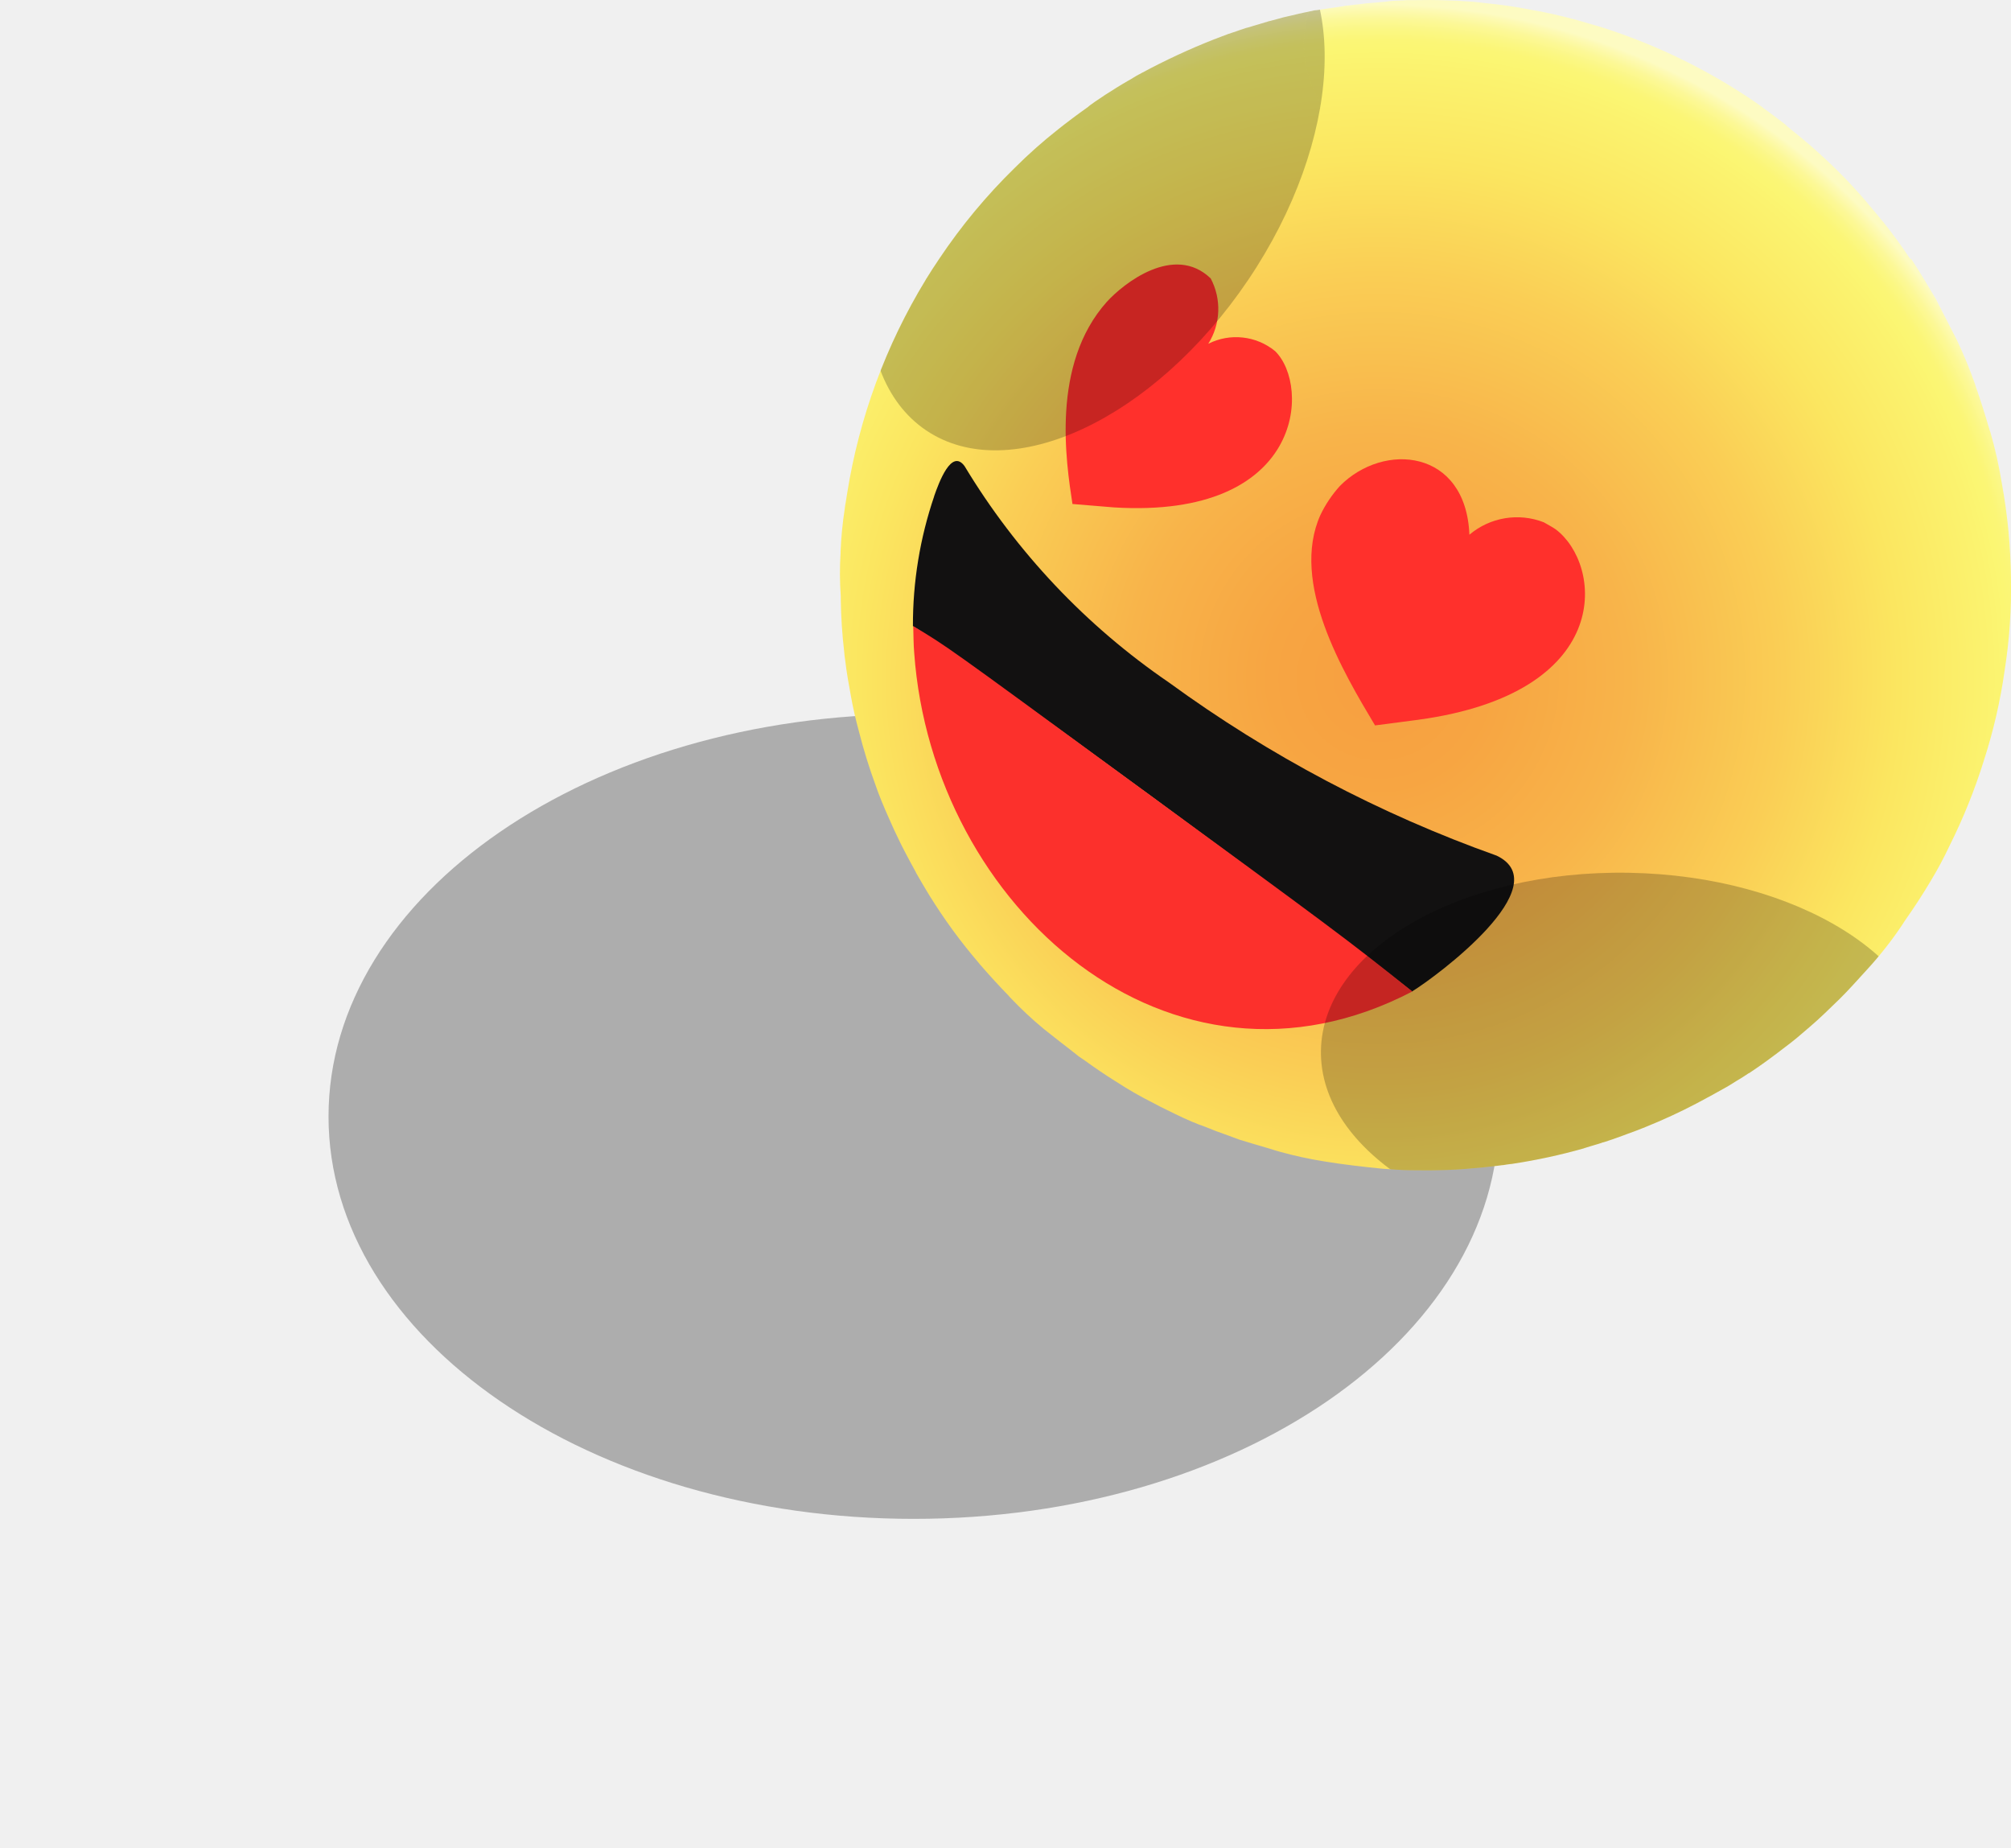
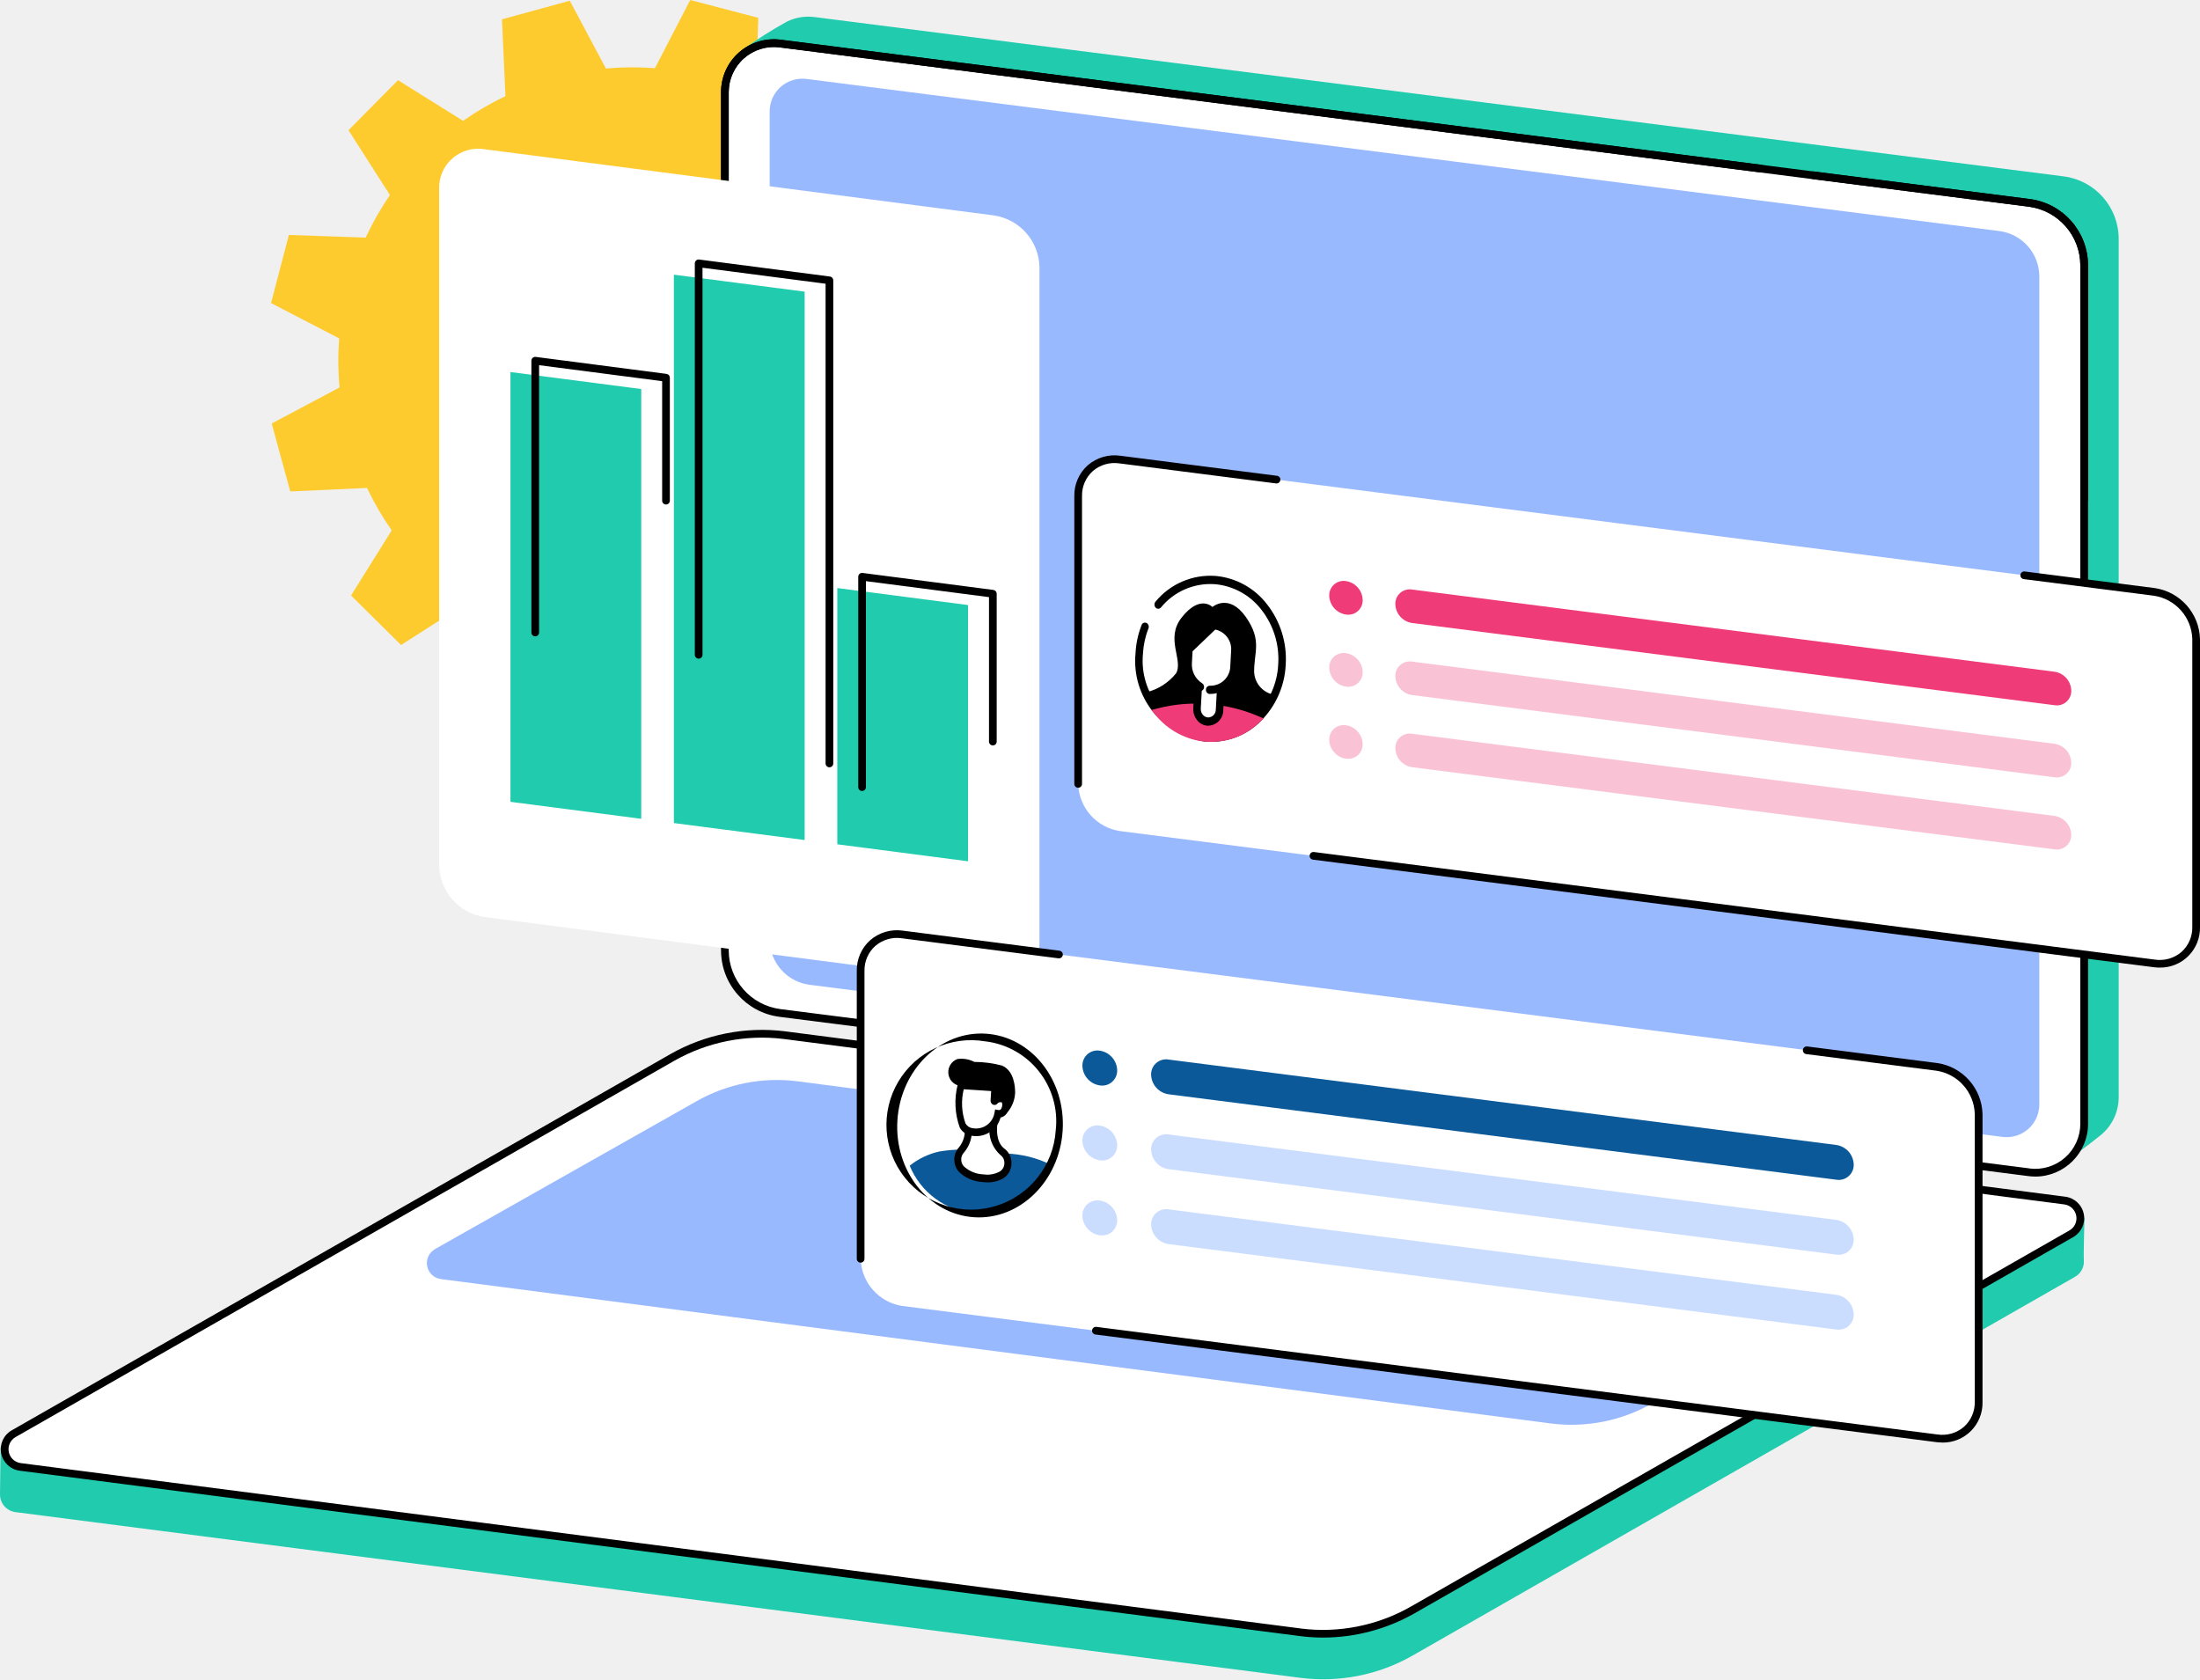
- <svg xmlns="http://www.w3.org/2000/svg" xmlns:xlink="http://www.w3.org/1999/xlink" width="82.478" height="75.758" viewBox="0 0 82.478 75.758">
-   <defs>
-     <radialGradient id="radial-gradient" cx="0.471" cy="0.58" r="0.575" gradientTransform="matrix(-0.999, -0.004, -0.004, 1, 0.933, 0.001)" gradientUnits="objectBoundingBox">
-       <stop offset="0" stop-color="#f79f40" />
-       <stop offset="0.163" stop-color="#f7a542" />
-       <stop offset="0.371" stop-color="#f8b44a" />
-       <stop offset="0.601" stop-color="#face55" />
-       <stop offset="0.771" stop-color="#fbe660" />
-       <stop offset="0.91" stop-color="#fbf36f" />
-       <stop offset="0.932" stop-color="#fbf672" />
-       <stop offset="0.947" stop-color="#fbf676" />
-       <stop offset="0.962" stop-color="#fbf783" />
-       <stop offset="0.978" stop-color="#fcf897" />
-       <stop offset="0.994" stop-color="#fdfab4" />
-       <stop offset="1" stop-color="#fdfbc2" />
-     </radialGradient>
-     <clipPath id="clip-path">
-       <path id="Trazado_116496" data-name="Trazado 116496" d="M52.65,29.84v-.06c0-.11-.03-.77-.15-1.75-.01-.09-.02-.17-.03-.26-.02-.12-.04-.25-.06-.38a23.894,23.894,0,0,0-3.15-8.77c0-.01-.01-.01-.01-.02-.17-.29-.35-.57-.54-.85h0a23.353,23.353,0,0,0-3.06-3.74,20.449,20.449,0,0,0-1.77-1.6c-.39-.32-.78-.62-1.19-.91a.265.265,0,0,1-.06-.05l-.05-.04-.21-.15c-.26-.18-.55-.37-.86-.57h0c-.01-.01-.02-.01-.03-.02-.15-.09-.3-.19-.47-.28-.07-.04-.15-.09-.22-.13s-.12-.07-.19-.11a1.092,1.092,0,0,0-.15-.08,25.413,25.413,0,0,0-2.93-1.4c-.26-.11-.47-.18-.58-.23l-.18-.07-.18-.07c-.01,0-.02-.01-.03-.01l-.04-.01-.3-.1-.04-.01c-.01,0-.03-.01-.04-.01l-.2-.07a2.759,2.759,0,0,0-.27-.08l-.23-.07c-.04-.01-.09-.03-.13-.04-.01,0-.03-.01-.04-.01s-.03-.01-.05-.01a.636.636,0,0,1-.07-.02l-.26-.07-.22-.06c-.07-.02-.14-.03-.21-.05h-.01l-.13-.03-.25-.06-.18-.04a2.049,2.049,0,0,0-.24-.05c-.01,0-.03-.01-.04-.01-.06-.01-.12-.03-.18-.04l-.11-.02-.13-.03h-.02l-.04-.01c-.02,0-.05-.01-.07-.01a1.766,1.766,0,0,1-.2-.04.6.6,0,0,0-.12-.02h0a2.068,2.068,0,0,1-.22-.04l-.19-.03c-.03-.01-.07-.01-.11-.02a.985.985,0,0,0-.17-.02,1,1,0,0,0-.16-.02l-.27-.03-.25-.03c-.03,0-.05-.01-.08-.01h-.02a1.641,1.641,0,0,0-.23-.02l-.34-.03c-.08-.01-.16-.01-.23-.02-.09-.01-.17-.01-.26-.02s-.18-.01-.27-.02A.97.97,0,0,1,29.76,7h-.37c-.48-.01-.96-.01-1.45,0-.11,0-.21,0-.31.01s-.22.01-.32.02c-.07,0-.13.01-.19.01-.16.01-.31.02-.46.04-.05,0-.11.01-.16.01-.22.02-.43.04-.64.07-.1.01-.2.02-.3.04h-.01c-.02,0-.04.01-.06.01q-.24.03-.45.06c-.11.02-.23.04-.34.05-.26.04-.47.08-.61.11-.7.14-1.38.3-2.06.5-.41.11-.77.22-1.21.38a24.021,24.021,0,0,0-5.31,2.61h0c-.17.11-.33.22-.49.33a.265.265,0,0,0-.06.05c-.28.2-.56.4-.84.61a.423.423,0,0,1-.07.05l-.02.02-.02.02c-.01.01-.02.02-.03.02s-.02.01-.03.02c-.08.06-.15.12-.23.18-.15.12-.3.24-.44.36-.08.07-.16.13-.24.2-.16.14-.32.27-.46.4l-.02.02-.02.02c-.03.03-.07.06-.1.09-.75.69-1.21,1.19-1.24,1.22-.23.25-.46.51-.69.77-.16.19-.33.38-.5.59-.01.01-.02.03-.04.04l-.03.03c-.34.42-.69.89-1.08,1.46l-.01.01-.01.01c-.01.01-.01.02-.02.02-.18.26-.36.55-.54.86-.16.26-.32.52-.46.75l-.46.88c-.15.29-.29.56-.42.82a16.758,16.758,0,0,0-.76,1.82h0v.01c-.22.6-.42,1.23-.6,1.84l-.01.02a.037.037,0,0,1-.01.03,17.968,17.968,0,0,0-.5,2.13,23.506,23.506,0,0,0-.17,7.66,22.794,22.794,0,0,0,.82,3.68,23.944,23.944,0,0,0,1.38,3.51,15.311,15.311,0,0,0,.75,1.42c.32.56.68,1.11,1.06,1.66.04.07.09.13.13.2a16,16,0,0,0,1.39,1.8c.34.37.78.88,1.14,1.24s.83.82,1.22,1.15h0c.42.37.6.53.99.83q.72.585,1.47,1.08h.01c.16.11.32.22.49.32.19.12.38.24.55.34.09.05.22.13.36.21a.573.573,0,0,1,.07.04c.15.09.33.18.52.29.04.02.09.05.13.07a22.789,22.789,0,0,0,2.12,1c.18.07.42.17.7.28l.24.09.42.15.3.1.11.03c.01,0,.01,0,.02.01l.16.05a2.759,2.759,0,0,0,.27.08l.26.08c.01,0,.02,0,.02.01a22.1,22.1,0,0,0,2.96.66l.09.01c.08.01.17.03.27.04h.03l.23.03.53.06c.24.03.56.05.79.07s.49.03.74.04h.02c.13.01.25.01.37.01.33.01.77,0,1.1.01s.79-.03,1.13-.05c.72-.06,1.68-.17,2.39-.28a18.747,18.747,0,0,0,1.84-.38c.14-.04.28-.08.43-.12.43-.12.87-.25,1.24-.36l.43-.16c.35-.12.69-.25,1.03-.38l.17-.06c.4-.15.89-.38,1.32-.59.19-.09.37-.18.55-.28a15.71,15.71,0,0,0,1.56-.88c.02-.01.03-.02.05-.03.41-.26.82-.52,1.22-.81.09-.06.18-.12.26-.17l.44-.34c.12-.09.23-.18.35-.27l.66-.52a14.289,14.289,0,0,0,1.37-1.26l.03-.03.07-.07c.35-.35.74-.77,1.2-1.29a.138.138,0,0,0,.03-.04h0a20.958,20.958,0,0,0,2.02-2.71c.01-.01.01-.02.02-.03.19-.3.38-.61.57-.95v-.01h0c.08-.14.16-.29.24-.44.11-.2.22-.41.31-.59l.09-.18c.16-.32.31-.65.47-.99.21-.47.41-.94.56-1.36h0c.26-.7.5-1.44.71-2.23.13-.48.25-.96.33-1.41.1-.48.18-.98.25-1.5.02-.12.03-.23.05-.34.08-.69.14-1.41.16-2.14v-.13C52.68,31.04,52.68,30.45,52.65,29.84Z" transform="translate(-4.654 -6.992)" />
-     </clipPath>
-     <linearGradient id="linear-gradient" x1="-0.166" y1="-323.933" x2="-1.166" y2="-323.933" gradientUnits="objectBoundingBox">
-       <stop offset="0" stop-color="#19b79c" />
-       <stop offset="0.405" stop-color="#1dbb9e" />
-       <stop offset="0.825" stop-color="#2ac8a3" />
-       <stop offset="0.997" stop-color="#31cfa6" />
-     </linearGradient>
-     <linearGradient id="linear-gradient-2" x1="-2.106" y1="-363.238" x2="-3.08" y2="-363.238" xlink:href="#linear-gradient" />
-     <clipPath id="clip-path-2">
-       <path id="Trazado_116504" data-name="Trazado 116504" d="M4.652,29.65v-.06a15.757,15.757,0,0,1,.17-1.74,2.335,2.335,0,0,1,.04-.26c.02-.12.04-.25.06-.38a24.088,24.088,0,0,1,3.22-8.75c0-.01.01-.01.01-.02.18-.29.36-.57.55-.85h0a23.39,23.39,0,0,1,3.09-3.72,20.134,20.134,0,0,1,1.78-1.58q.585-.465,1.2-.9a.265.265,0,0,0,.06-.05l.05-.04.21-.15c.26-.18.55-.37.86-.56h0c.01-.01.02-.01.03-.02.15-.09.31-.19.47-.28a2.53,2.53,0,0,0,.22-.13c.06-.04.12-.07.19-.11.05-.03.1-.05.15-.08a27.308,27.308,0,0,1,2.95-1.37c.26-.1.47-.18.58-.22l.18-.06.18-.06c.01,0,.02-.01.03-.01l.05-.02.3-.1.04-.01c.01,0,.03-.01.04-.01l.2-.06c.08-.02.19-.06.27-.08l.23-.07a.647.647,0,0,0,.13-.04c.01,0,.03-.01.04-.01s.03-.01.05-.01a.637.637,0,0,0,.07-.02l.26-.07.22-.06c.07-.02.14-.03.21-.05h.01l.13-.03c.08-.02.18-.04.25-.06l.18-.04c.08-.02.16-.03.24-.05.01,0,.03-.01.04-.01a1.163,1.163,0,0,0,.18-.04l.11-.01.13-.02h.02l.04-.01c.02,0,.05-.01.07-.01l.2-.03c.04-.01.09-.01.13-.02h0l.22-.03.19-.03a.516.516,0,0,0,.11-.02.985.985,0,0,1,.17-.02c.06-.01.11-.01.16-.02l.27-.03.25-.03c.03,0,.05-.01.08-.01h.02c.07-.01.15-.01.23-.02l.34-.03c.08-.01.16-.01.23-.02a1.569,1.569,0,0,1,.24-.03,2.437,2.437,0,0,1,.27-.01.86.86,0,0,1,.16-.01l.15-.01h.24c.49-.01.97-.01,1.45.01.11,0,.21.01.31.01s.22.01.32.02c.07,0,.13.01.19.01.16.01.31.02.46.04.05.01.11.01.16.02.22.02.43.05.64.07.1.01.2.03.3.04h.01c.02,0,.04.01.06.01.16.02.31.05.45.07l.34.06c.26.05.47.09.6.11.69.14,1.38.31,2.06.52.41.11.76.23,1.21.39a24.178,24.178,0,0,1,5.28,2.65h0c.16.11.33.22.49.34a.265.265,0,0,1,.06.05c.28.2.56.41.83.62a.424.424,0,0,0,.07.05l.02.02.02.02.03.03c.01.01.02.01.02.02.08.06.15.12.22.18.15.12.3.24.44.36.08.07.16.14.24.2.16.14.31.28.46.41l.02.02.02.02c.03.03.07.06.1.09.75.69,1.2,1.2,1.23,1.23.23.25.46.51.68.78.16.19.32.38.49.59.01.01.02.03.04.04l.02.03c.33.42.69.89,1.07,1.47l.04.01.01.01c.01.01.01.02.02.02.17.26.36.56.54.86.16.26.31.53.45.75l.45.88c.15.29.29.56.42.82a18.431,18.431,0,0,1,.75,1.83h0v.01c.21.6.41,1.23.59,1.85l.01.02a.037.037,0,0,0,.01.03,17.59,17.59,0,0,1,.48,2.14,22.71,22.71,0,0,1,.37,3.87,21.465,21.465,0,0,1-.26,3.8,21.96,21.96,0,0,1-.85,3.68,23.286,23.286,0,0,1-1.41,3.5,15.244,15.244,0,0,1-.76,1.42c-.33.56-.69,1.11-1.07,1.65-.04.07-.09.13-.13.2a15.2,15.2,0,0,1-1.41,1.79c-.34.37-.79.88-1.15,1.23s-.84.82-1.22,1.14h0c-.43.37-.6.52-1,.82-.49.38-.98.74-1.48,1.07H41.9c-.16.11-.32.21-.49.31-.19.12-.38.24-.55.33-.09.05-.22.12-.36.2a.574.574,0,0,0-.07.04c-.15.08-.33.18-.52.28-.04.02-.09.05-.13.07a23.108,23.108,0,0,1-2.12.98c-.18.07-.42.17-.71.27l-.24.09-.42.15-.3.1-.11.03c-.01,0-.01,0-.02.01l-.16.05c-.08.02-.19.06-.27.08l-.26.08c-.01,0-.02,0-.02.01a23.962,23.962,0,0,1-2.96.64l-.09.01c-.08.01-.17.02-.27.04H31.8l-.23.03-.53.06c-.24.02-.56.05-.79.07s-.49.03-.74.04h-.02c-.13,0-.25.01-.37.01-.33.01-.77,0-1.1,0s-.79-.04-1.13-.06c-.72-.07-1.68-.18-2.39-.3a16.281,16.281,0,0,1-1.84-.4c-.14-.04-.28-.08-.43-.13-.43-.12-.87-.26-1.24-.37l-.43-.16c-.35-.12-.69-.25-1.03-.39l-.17-.06c-.4-.15-.88-.38-1.32-.6-.19-.09-.37-.18-.55-.28a15.612,15.612,0,0,1-1.55-.89.219.219,0,0,0-.05-.03c-.41-.26-.81-.53-1.21-.82-.09-.06-.17-.12-.25-.17L14,49.97c-.12-.09-.23-.18-.35-.27l-.66-.52a15.233,15.233,0,0,1-1.36-1.27l-.03-.03-.06-.07c-.34-.35-.74-.78-1.19-1.3a.138.138,0,0,1-.03-.04h0a21.889,21.889,0,0,1-2-2.73c-.01-.01-.01-.02-.02-.03-.18-.3-.37-.61-.56-.95v-.01h0c-.08-.14-.16-.29-.24-.44-.11-.21-.22-.41-.31-.59l-.09-.18c-.16-.32-.31-.65-.46-.99-.21-.47-.41-.95-.55-1.36h0a22.441,22.441,0,0,1-.69-2.23c-.13-.48-.24-.96-.32-1.41-.09-.49-.18-.98-.24-1.5-.02-.12-.03-.23-.04-.34a21.166,21.166,0,0,1-.14-2.14v-.13A13.347,13.347,0,0,1,4.652,29.65Z" transform="translate(-4.627 -6.983)" fill="url(#radial-gradient)" />
-     </clipPath>
-   </defs>
-   <g id="Grupo_157926" data-name="Grupo 157926" transform="translate(13.474)">
-     <ellipse id="Elipse_4737" data-name="Elipse 4737" cx="24" cy="16.5" rx="24" ry="16.5" transform="translate(0 29.284)" fill="#0b0b0b" opacity="0.292" style="mix-blend-mode: multiply;isolation: isolate" />
-     <path id="Trazado_116493" data-name="Trazado 116493" d="M4.652,29.65v-.06a15.757,15.757,0,0,1,.17-1.74,2.335,2.335,0,0,1,.04-.26c.02-.12.04-.25.06-.38a24.088,24.088,0,0,1,3.22-8.75c0-.01.01-.01.01-.02.18-.29.36-.57.55-.85h0a23.39,23.39,0,0,1,3.09-3.72,20.134,20.134,0,0,1,1.78-1.58q.585-.465,1.2-.9a.265.265,0,0,0,.06-.05l.05-.04.21-.15c.26-.18.55-.37.86-.56h0c.01-.01.02-.01.03-.02.15-.09.31-.19.47-.28a2.53,2.53,0,0,0,.22-.13c.06-.04.12-.07.19-.11.05-.03.1-.05.15-.08a27.308,27.308,0,0,1,2.95-1.37c.26-.1.47-.18.58-.22l.18-.06.18-.06c.01,0,.02-.01.03-.01l.05-.02.3-.1.04-.01c.01,0,.03-.01.04-.01l.2-.06c.08-.02.19-.06.27-.08l.23-.07a.647.647,0,0,0,.13-.04c.01,0,.03-.01.04-.01s.03-.01.05-.01a.637.637,0,0,0,.07-.02l.26-.07.22-.06c.07-.02.14-.03.21-.05h.01l.13-.03c.08-.02.18-.04.25-.06l.18-.04c.08-.02.16-.03.24-.05.01,0,.03-.01.04-.01a1.163,1.163,0,0,0,.18-.04l.11-.01.13-.02h.02l.04-.01c.02,0,.05-.01.07-.01l.2-.03c.04-.01.09-.01.13-.02h0l.22-.03.19-.03a.516.516,0,0,0,.11-.02.985.985,0,0,1,.17-.02c.06-.01.11-.01.16-.02l.27-.03.25-.03c.03,0,.05-.01.08-.01h.02c.07-.01.15-.01.23-.02l.34-.03c.08-.01.16-.01.23-.02a1.569,1.569,0,0,1,.24-.03,2.437,2.437,0,0,1,.27-.01.86.86,0,0,1,.16-.01l.15-.01h.24c.49-.01.97-.01,1.45.01.11,0,.21.01.31.01s.22.01.32.02c.07,0,.13.01.19.01.16.01.31.02.46.04.05.01.11.01.16.02.22.02.43.05.64.07.1.01.2.03.3.04h.01c.02,0,.04.01.06.01.16.02.31.05.45.07l.34.06c.26.05.47.09.6.11.69.14,1.38.31,2.06.52.41.11.76.23,1.21.39a24.178,24.178,0,0,1,5.28,2.65h0c.16.11.33.22.49.34a.265.265,0,0,1,.06.05c.28.2.56.41.83.62a.424.424,0,0,0,.07.05l.02.02.02.02.03.03c.01.01.02.01.02.02.08.06.15.12.22.18.15.12.3.24.44.36.08.07.16.14.24.2.16.14.31.28.46.41l.02.02.02.02c.03.03.07.06.1.09.75.69,1.2,1.2,1.23,1.23.23.25.46.51.68.78.16.19.32.38.49.59.01.01.02.03.04.04l.02.03c.33.42.69.89,1.07,1.47l.04.01.01.01c.01.01.01.02.02.02.17.26.36.56.54.86.16.26.31.53.45.75l.45.88c.15.29.29.56.42.82a18.431,18.431,0,0,1,.75,1.83h0v.01c.21.6.41,1.23.59,1.85l.01.02a.037.037,0,0,0,.01.03,17.59,17.59,0,0,1,.48,2.14,22.71,22.71,0,0,1,.37,3.87,21.465,21.465,0,0,1-.26,3.8,21.96,21.96,0,0,1-.85,3.68,23.286,23.286,0,0,1-1.41,3.5,15.244,15.244,0,0,1-.76,1.42c-.33.56-.69,1.11-1.07,1.65-.04.07-.09.13-.13.2a15.2,15.2,0,0,1-1.41,1.79c-.34.37-.79.88-1.15,1.23s-.84.82-1.22,1.14h0c-.43.37-.6.52-1,.82-.49.38-.98.74-1.48,1.07H41.9c-.16.11-.32.21-.49.31-.19.12-.38.24-.55.33-.09.05-.22.12-.36.2a.574.574,0,0,0-.07.04c-.15.08-.33.18-.52.28-.04.02-.09.05-.13.07a23.108,23.108,0,0,1-2.12.98c-.18.07-.42.17-.71.27l-.24.09-.42.15-.3.1-.11.03c-.01,0-.01,0-.02.01l-.16.05c-.08.02-.19.06-.27.08l-.26.08c-.01,0-.02,0-.02.01a23.962,23.962,0,0,1-2.96.64l-.09.01c-.08.01-.17.02-.27.04H31.8l-.23.03-.53.06c-.24.02-.56.05-.79.07s-.49.03-.74.04h-.02c-.13,0-.25.01-.37.01-.33.01-.77,0-1.1,0s-.79-.04-1.13-.06c-.72-.07-1.68-.18-2.39-.3a16.281,16.281,0,0,1-1.84-.4c-.14-.04-.28-.08-.43-.13-.43-.12-.87-.26-1.24-.37l-.43-.16c-.35-.12-.69-.25-1.03-.39l-.17-.06c-.4-.15-.88-.38-1.32-.6-.19-.09-.37-.18-.55-.28a15.612,15.612,0,0,1-1.55-.89.219.219,0,0,0-.05-.03c-.41-.26-.81-.53-1.21-.82-.09-.06-.17-.12-.25-.17L14,49.97c-.12-.09-.23-.18-.35-.27l-.66-.52a15.233,15.233,0,0,1-1.36-1.27l-.03-.03-.06-.07c-.34-.35-.74-.78-1.19-1.3a.138.138,0,0,1-.03-.04h0a21.889,21.889,0,0,1-2-2.73c-.01-.01-.01-.02-.02-.03-.18-.3-.37-.61-.56-.95v-.01h0c-.08-.14-.16-.29-.24-.44-.11-.21-.22-.41-.31-.59l-.09-.18c-.16-.32-.31-.65-.46-.99-.21-.47-.41-.95-.55-1.36h0a22.441,22.441,0,0,1-.69-2.23c-.13-.48-.24-.96-.32-1.41-.09-.49-.18-.98-.24-1.5-.02-.12-.03-.23-.04-.34a21.166,21.166,0,0,1-.14-2.14v-.13A13.347,13.347,0,0,1,4.652,29.65Z" transform="translate(16.349 -6.983)" fill="url(#radial-gradient)" />
-     <g id="Grupo_86225" data-name="Grupo 86225" transform="translate(20.955 0.009)" clip-path="url(#clip-path)">
-       <path id="Trazado_116494" data-name="Trazado 116494" d="M50.67,21.64a4.37,4.37,0,0,1,.18-.46C50.8,21.33,50.74,21.48,50.67,21.64Z" transform="translate(-48.844 -6.992)" fill="url(#linear-gradient)" />
-       <path id="Trazado_116495" data-name="Trazado 116495" d="M4.7,34.92c.03-.14.05-.28.08-.41C4.75,34.65,4.73,34.79,4.7,34.92Z" transform="translate(43.196 -6.992)" fill="url(#linear-gradient-2)" />
+ <svg xmlns="http://www.w3.org/2000/svg" width="145.708" height="111.214" viewBox="0 0 145.708 111.214">
+   <g id="Grupo_897738" data-name="Grupo 897738" transform="translate(-834.478 -170.535)">
+     <g id="Grupo_897737" data-name="Grupo 897737">
+       <g id="Grupo_897576" data-name="Grupo 897576" transform="translate(554.021 -114.417)">
+         <g id="Grupo_897549" data-name="Grupo 897549" transform="translate(298.407 284.952)">
+           <path id="Trazado_624599" data-name="Trazado 624599" d="M387.193,304.756l-1.23-4.5-5.084.231a19.317,19.317,0,0,0-1.634-2.807l2.692-4.315-3.313-3.279-4.289,2.745a19.572,19.572,0,0,0-2.817-1.607l.175-5.091-4.507-1.182-2.339,4.516a19.317,19.317,0,0,0-3.246.023L359.21,285l-4.494,1.231.231,5.088a19.311,19.311,0,0,0-2.805,1.635l-4.312-2.693-3.277,3.315,2.743,4.292a19.585,19.585,0,0,0-1.606,2.819l-5.087-.175-1.181,4.511,4.513,2.341a19.342,19.342,0,0,0,.023,3.249L339.465,313l1.23,4.5,5.084-.231a19.3,19.3,0,0,0,1.634,2.807l-2.692,4.315,3.313,3.279,4.289-2.744a19.581,19.581,0,0,0,2.817,1.607l-.176,5.091,4.508,1.182,2.339-4.516a19.25,19.25,0,0,0,3.246-.023l2.391,4.5,4.494-1.232-.231-5.087a19.288,19.288,0,0,0,2.806-1.635l4.312,2.693,3.277-3.315-2.743-4.291a19.541,19.541,0,0,0,1.606-2.819l5.087.176,1.181-4.511-4.513-2.341a19.346,19.346,0,0,0-.023-3.249Zm-20.7,15.7a12,12,0,1,1,8.4-14.748A11.994,11.994,0,0,1,366.5,320.455Z" transform="translate(-339.421 -284.952)" fill="#fecb2f" />
+         </g>
+         <g id="Grupo_897554" data-name="Grupo 897554" transform="translate(280.458 286.053)">
+           <g id="Grupo_897551" data-name="Grupo 897551" transform="translate(47.753)">
+             <path id="Trazado_624600" data-name="Trazado 624600" d="M529.693,364.337,446.715,352.8a4.172,4.172,0,0,1-3.645-4.139l-1.138-57.878a28.607,28.607,0,0,1,2.963-1.886,3.224,3.224,0,0,1,1.827-.3l82.732,10.551a4.172,4.172,0,0,1,3.644,4.139v56.847a3.229,3.229,0,0,1-1.184,2.505C531.253,363.181,529.693,364.337,529.693,364.337Z" transform="translate(-440.53 -288.568)" fill="#21cbae" />
+             <g id="Grupo_897550" data-name="Grupo 897550" transform="translate(0 1.504)">
+               <path id="Trazado_624601" data-name="Trazado 624601" d="M524.54,369.123l-82.731-10.551a4.172,4.172,0,0,1-3.644-4.139V297.586a3.242,3.242,0,0,1,3.652-3.216l82.731,10.551a4.173,4.173,0,0,1,3.645,4.139v56.847A3.242,3.242,0,0,1,524.54,369.123Z" transform="translate(-437.909 -294.089)" fill="#fff" />
+               <path id="Trazado_624602" data-name="Trazado 624602" d="M524.367,368.823a3.483,3.483,0,0,1-.442-.028h0l-82.731-10.551a4.436,4.436,0,0,1-3.867-4.392V297a3.5,3.5,0,0,1,3.94-3.469L524,304.086a4.436,4.436,0,0,1,3.867,4.392v56.847a3.5,3.5,0,0,1-3.5,3.5Zm-.378-.534a2.987,2.987,0,0,0,3.365-2.963V308.478a3.925,3.925,0,0,0-3.422-3.886L441.2,294.041A2.988,2.988,0,0,0,437.836,297v56.847a3.926,3.926,0,0,0,3.422,3.886l82.731,10.551Z" transform="translate(-437.326 -293.508)" />
+             </g>
+             <path id="Trazado_624603" data-name="Trazado 624603" d="M692.279,344.224a.255.255,0,0,1-.255-.255v-15.5a3.925,3.925,0,0,0-3.422-3.886l-14.317-1.826a.255.255,0,1,1,.065-.506l14.317,1.826a4.436,4.436,0,0,1,3.867,4.392v15.5A.255.255,0,0,1,692.279,344.224Z" transform="translate(-601.996 -311.999)" />
+             <path id="Trazado_624604" data-name="Trazado 624604" d="M437.581,309.833a.255.255,0,0,1-.255-.255V297a3.5,3.5,0,0,1,3.94-3.469l64.952,8.283a.255.255,0,0,1-.065.506L441.2,294.041A2.988,2.988,0,0,0,437.836,297v12.574A.255.255,0,0,1,437.581,309.833Z" transform="translate(-437.326 -292.004)" />
+             <path id="Trazado_624605" data-name="Trazado 624605" d="M529.571,372.154l-79-10.074a3.034,3.034,0,0,1-2.651-3.01V304.235a2.165,2.165,0,0,1,2.44-2.148l79,10.074a3.034,3.034,0,0,1,2.65,3.01v54.834A2.166,2.166,0,0,1,529.571,372.154Z" transform="translate(-444.698 -297.96)" fill="#99b9ff" />
+           </g>
+           <g id="Grupo_897553" data-name="Grupo 897553" transform="translate(0 67.109)">
+             <path id="Trazado_624606" data-name="Trazado 624606" d="M366.577,552.768l-85.086-10.973a1.173,1.173,0,0,1-1.033-1.2c.006-.385.037-3.093.037-3.093l44.989-25.719a12.865,12.865,0,0,1,7.745-1.455l84.012,10.837a1.44,1.44,0,0,1,1.14.862l.135.316s-.072,2.259-.043,2.786a1.155,1.155,0,0,1-.595,1.086l-43.86,25.077A11.945,11.945,0,0,1,366.577,552.768Z" transform="translate(-280.458 -509.86)" fill="#21cbae" />
+             <g id="Grupo_897552" data-name="Grupo 897552" transform="translate(0.049)">
+               <path id="Trazado_624607" data-name="Trazado 624607" d="M367.271,549.492,282.489,538.54a1.182,1.182,0,0,1-.436-2.2l43.625-24.916a11.946,11.946,0,0,1,7.441-1.476L417.9,520.9a1.182,1.182,0,0,1,.436,2.2l-43.625,24.916A11.946,11.946,0,0,1,367.271,549.492Z" transform="translate(-281.201 -509.599)" fill="#fff" />
+               <path id="Trazado_624608" data-name="Trazado 624608" d="M368.186,549.263a12.039,12.039,0,0,1-1.53-.1h0l-84.782-10.952a1.437,1.437,0,0,1-.53-2.674l43.625-24.916a12.272,12.272,0,0,1,7.6-1.508l84.782,10.952a1.437,1.437,0,0,1,.53,2.674l-43.625,24.916A12.284,12.284,0,0,1,368.186,549.263Zm-1.466-.6A11.76,11.76,0,0,0,374,547.216L417.627,522.3a.927.927,0,0,0-.342-1.725L332.5,509.623a11.761,11.761,0,0,0-7.282,1.444L281.6,535.983a.927.927,0,0,0,.342,1.725l84.782,10.953Z" transform="translate(-280.618 -509.02)" />
+             </g>
+             <path id="Trazado_624609" data-name="Trazado 624609" d="M447.768,542.662,374.252,533.1a1.068,1.068,0,0,1-.394-1.986l17.286-9.773A10.788,10.788,0,0,1,397.864,520l73.517,9.566a1.068,1.068,0,0,1,.394,1.987l-17.286,9.773A10.787,10.787,0,0,1,447.768,542.662Z" transform="translate(-345.05 -516.599)" fill="#99b9ff" />
+           </g>
+         </g>
+         <g id="Grupo_897557" data-name="Grupo 897557" transform="translate(309.538 294.81)">
+           <path id="Trazado_624610" data-name="Trazado 624610" d="M412.738,321.746,379,317.361a2.586,2.586,0,0,0-3.01,2.619v44.831a3.535,3.535,0,0,0,3.01,3.4l33.741,4.384a2.586,2.586,0,0,0,3.01-2.619V325.147A3.534,3.534,0,0,0,412.738,321.746Z" transform="translate(-375.987 -317.336)" fill="#fff" />
+           <g id="Grupo_897555" data-name="Grupo 897555" transform="translate(4.727 8.333)">
+             <path id="Trazado_624611" data-name="Trazado 624611" d="M400.176,395.48l-8.661-1.125V365.892l8.661,1.125Z" transform="translate(-391.514 -359.443)" fill="#21cbae" />
+             <path id="Trazado_624612" data-name="Trazado 624612" d="M435.73,382.152l-8.661-1.125V344.709l8.661,1.125Z" transform="translate(-416.245 -344.709)" fill="#21cbae" />
+             <path id="Trazado_624613" data-name="Trazado 624613" d="M471.284,430.984l-8.661-1.125V412.889l8.661,1.125Z" transform="translate(-440.976 -392.134)" fill="#21cbae" />
+           </g>
+           <g id="Grupo_897556" data-name="Grupo 897556" transform="translate(6.114 7.328)">
+             <path id="Trazado_624614" data-name="Trazado 624614" d="M396.325,381.1a.255.255,0,0,1-.255-.255v-18a.255.255,0,0,1,.087-.191.248.248,0,0,1,.2-.061l8.661,1.125a.255.255,0,0,1,.222.253v8.143a.255.255,0,0,1-.51,0V364.2l-8.151-1.059v17.708A.255.255,0,0,1,396.325,381.1Z" transform="translate(-396.07 -356.142)" />
+             <path id="Trazado_624615" data-name="Trazado 624615" d="M440.54,375.039a.255.255,0,0,1-.255-.255V343.013l-8.151-1.059v25.634a.255.255,0,0,1-.51,0V341.663a.256.256,0,0,1,.087-.192.252.252,0,0,1,.2-.061l8.661,1.126a.255.255,0,0,1,.222.253v32A.255.255,0,0,1,440.54,375.039Z" transform="translate(-420.801 -341.408)" />
+             <path id="Trazado_624616" data-name="Trazado 624616" d="M467.434,424.031a.255.255,0,0,1-.255-.255V409.844a.254.254,0,0,1,.087-.191.25.25,0,0,1,.2-.061l8.661,1.125a.255.255,0,0,1,.222.253v9.79a.255.255,0,1,1-.51,0v-9.566l-8.151-1.059v13.642A.255.255,0,0,1,467.434,424.031Z" transform="translate(-445.532 -388.833)" />
+           </g>
+         </g>
+       </g>
    </g>
-     <path id="Trazado_116497" data-name="Trazado 116497" d="M25.873,27.33A16.375,16.375,0,0,0,25,32.66c2.26,1.39,16.97,12.2,20.47,14.98,1.03-.63,6.02-4.35,3.47-5.57a52.925,52.925,0,0,1-13.44-7.1,28.664,28.664,0,0,1-8.38-8.87c-.54-.75-1.06.69-1.25,1.23" transform="translate(-1.032 -6.983)" fill="#121111" />
-     <path id="Trazado_116499" data-name="Trazado 116499" d="M29.22,33.76c.75,10.43,10.52,19.05,20.43,13.88-2.65-2.12-3.33-2.62-11.66-8.71-7.45-5.46-7.45-5.46-8.81-6.27.01.33.01.77.04,1.1" transform="translate(-5.199 -6.983)" fill="#fc302c" />
-     <g id="Grupo_86231" data-name="Grupo 86231" transform="translate(40.307 18.833)">
-       <path id="Trazado_116501" data-name="Trazado 116501" d="M22.473,28.1c-1.25,2.78.93,6.44,2.24,8.63.65-.09,1.52-.19,2.17-.29,7.67-1.22,7.14-6.32,5.24-7.75-.14-.1-.34-.2-.49-.29a3.024,3.024,0,0,0-3.05.51c-.14-3.51-3.51-3.82-5.31-2a4.969,4.969,0,0,0-.8,1.19" transform="translate(-22.099 -25.816)" fill="#ff302c" />
+     <g id="Grupo_897577" data-name="Grupo 897577">
+       <g id="Grupo_897569" data-name="Grupo 897569" transform="translate(905.631 200.694)">
+         <g id="Grupo_897564" data-name="Grupo 897564">
+           <path id="Trazado_624625" data-name="Trazado 624625" d="M592.876,387.08a3.244,3.244,0,0,1,2.77,3.125v19.063a2.385,2.385,0,0,1-2.77,2.416l-68.5-8.764a3.244,3.244,0,0,1-2.77-3.125V380.732a2.385,2.385,0,0,1,2.77-2.416Z" transform="translate(-521.346 -378.038)" fill="#fff" />
+           <path id="Trazado_624626" data-name="Trazado 624626" d="M521.018,399.467a.255.255,0,0,1-.255-.255V380.149a2.668,2.668,0,0,1,.89-2.039,2.71,2.71,0,0,1,2.168-.63l10.367,1.326a.255.255,0,0,1-.065.506l-10.367-1.326a2.2,2.2,0,0,0-1.766.506,2.166,2.166,0,0,0-.717,1.657v19.063A.255.255,0,0,1,521.018,399.467Z" transform="translate(-520.763 -377.455)" />
+           <path id="Trazado_624627" data-name="Trazado 624627" d="M628.259,428.937a3.108,3.108,0,0,1-.391-.025l-55.691-7.124a.255.255,0,0,1,.065-.506l55.691,7.125a2.2,2.2,0,0,0,1.766-.506,2.165,2.165,0,0,0,.717-1.657V407.18a2.986,2.986,0,0,0-2.548-2.872l-8.615-1.1a.255.255,0,0,1,.065-.506l8.615,1.1a3.51,3.51,0,0,1,2.993,3.377v19.063a2.626,2.626,0,0,1-2.667,2.694Z" transform="translate(-556.371 -395.014)" />
+         </g>
+         <g id="Grupo_897568" data-name="Grupo 897568" transform="translate(16.425 8.316)">
+           <g id="Grupo_897565" data-name="Grupo 897565" transform="translate(0.458)">
+             <path id="Trazado_624628" data-name="Trazado 624628" d="M634.266,414.282l-42.553-5.444a1.3,1.3,0,0,1-1.108-1.25h0a.954.954,0,0,1,1.108-.967l42.553,5.444a1.3,1.3,0,0,1,1.108,1.25h0A.954.954,0,0,1,634.266,414.282Z" transform="translate(-586.227 -406.053)" fill="#ef3c79" />
+             <path id="Trazado_624629" data-name="Trazado 624629" d="M578.439,406.032a.954.954,0,0,1-1.108.966,1.3,1.3,0,0,1-1.108-1.25.954.954,0,0,1,1.108-.967A1.3,1.3,0,0,1,578.439,406.032Z" transform="translate(-576.223 -404.773)" fill="#ef3c79" />
+           </g>
+           <g id="Grupo_897566" data-name="Grupo 897566" transform="translate(0.458 4.773)" opacity="0.31">
+             <path id="Trazado_624630" data-name="Trazado 624630" d="M634.266,429.961l-42.553-5.444a1.3,1.3,0,0,1-1.108-1.25h0a.954.954,0,0,1,1.108-.967l42.553,5.444a1.3,1.3,0,0,1,1.108,1.25h0A.954.954,0,0,1,634.266,429.961Z" transform="translate(-586.227 -421.732)" fill="#ef3c79" />
+             <path id="Trazado_624631" data-name="Trazado 624631" d="M578.439,421.711a.954.954,0,0,1-1.108.966,1.3,1.3,0,0,1-1.108-1.25.954.954,0,0,1,1.108-.966A1.3,1.3,0,0,1,578.439,421.711Z" transform="translate(-576.223 -420.452)" fill="#ef3c79" />
+           </g>
+           <g id="Grupo_897567" data-name="Grupo 897567" transform="translate(0 9.091)" opacity="0.31">
+             <path id="Trazado_624632" data-name="Trazado 624632" d="M634.266,445.64,591.713,440.2a1.3,1.3,0,0,1-1.108-1.25h0a.954.954,0,0,1,1.108-.967l42.553,5.444a1.3,1.3,0,0,1,1.108,1.25h0A.954.954,0,0,1,634.266,445.64Z" transform="translate(-585.769 -436.956)" fill="#ef3c79" />
+             <ellipse id="Elipse_6287" data-name="Elipse 6287" cx="1.039" cy="1.181" rx="1.039" ry="1.181" transform="matrix(0.729, -0.684, 0.684, 0.729, 0, 1.422)" fill="#ef3c79" />
+           </g>
+         </g>
+       </g>
+       <g id="Grupo_897571" data-name="Grupo 897571" transform="translate(909.675 208.668)">
+         <path id="Trazado_624633" data-name="Trazado 624633" d="M534.873,409.417a4.877,4.877,0,0,1,5.017-4.856,5.126,5.126,0,0,1,4.44,5.575,4.877,4.877,0,0,1-5.016,4.856,5.127,5.127,0,0,1-4.44-5.575Z" transform="translate(-534.615 -404.274)" fill="#fff" />
+         <path id="Trazado_624634" data-name="Trazado 624634" d="M538.716,414.638a5.4,5.4,0,0,1-4.659-5.866,5.923,5.923,0,0,1,.4-1.861.238.238,0,0,1,.328-.139.288.288,0,0,1,.128.362,5.34,5.34,0,0,0-.364,1.675,4.865,4.865,0,0,0,4.195,5.281h.013a4.171,4.171,0,0,0,3.247-1.206,5.081,5.081,0,0,0,1.505-3.4,5.286,5.286,0,0,0-1.119-3.594,4.363,4.363,0,0,0-3.075-1.687h-.013a4.23,4.23,0,0,0-3.561,1.541.233.233,0,0,1-.352.011.3.3,0,0,1-.013-.388,4.7,4.7,0,0,1,3.956-1.712h.014a4.845,4.845,0,0,1,3.416,1.874,5.867,5.867,0,0,1,1.243,3.992,5.643,5.643,0,0,1-1.672,3.771,4.636,4.636,0,0,1-3.608,1.34Z" transform="translate(-534.047 -403.647)" />
+         <path id="Trazado_624635" data-name="Trazado 624635" d="M539.083,432.67a4.6,4.6,0,0,0,3.165,1.669,4.406,4.406,0,0,0,3.322-1.176,10.209,10.209,0,0,0-3.215-.77,10.01,10.01,0,0,0-3.272.276Z" transform="translate(-537.55 -423.621)" fill="#99b9ff" />
+         <path id="Trazado_624636" data-name="Trazado 624636" d="M548.161,423.765h0a.809.809,0,0,1-.7-.88l.232-4.2,1.493.114-.232,4.2a.77.77,0,0,1-.792.767Z" transform="translate(-543.376 -414.109)" fill="#fff" />
+         <path id="Trazado_624637" data-name="Trazado 624637" d="M543.578,414.128c-.022-1.311.545-2.085-.543-3.647-1.126-1.617-2.221-.673-2.221-.673s-.822-.858-2.049.713c-1.083,1.387.129,2.795-.353,3.672a3.619,3.619,0,0,1-1.973,1.264,4.954,4.954,0,0,0,.968,1.57l6.173.469s1.36-1.435,1.384-1.869A1.591,1.591,0,0,1,543.578,414.128Z" transform="translate(-535.711 -407.742)" />
+         <g id="Grupo_897570" data-name="Grupo 897570" transform="translate(1.06 8.467)">
+           <path id="Trazado_624638" data-name="Trazado 624638" d="M539.083,432.67a4.6,4.6,0,0,0,3.165,1.669,4.406,4.406,0,0,0,3.322-1.176,10.209,10.209,0,0,0-3.215-.77A10.01,10.01,0,0,0,539.083,432.67Z" transform="translate(-538.611 -432.088)" fill="#ef3c79" />
+           <path id="Trazado_624639" data-name="Trazado 624639" d="M541.139,433.984a4.838,4.838,0,0,1-3.317-1.756l-.291-.345.413-.108a10.182,10.182,0,0,1,3.346-.283l.034,0a10.373,10.373,0,0,1,3.253.784l.4.17-.327.3a4.634,4.634,0,0,1-3.5,1.238Zm-2.63-1.779a4.3,4.3,0,0,0,2.661,1.232h.013a4.129,4.129,0,0,0,2.788-.818,10.3,10.3,0,0,0-2.711-.58A9.878,9.878,0,0,0,538.509,432.205Z" transform="translate(-537.531 -431.461)" fill="#ef3c79" />
+         </g>
+         <path id="Trazado_624640" data-name="Trazado 624640" d="M547.237,414.4l-.052,0-1.612,1.569-.051.924a1.757,1.757,0,0,0,.672,1.5l-.083,1.51a.809.809,0,0,0,.7.88.77.77,0,0,0,.792-.767l.082-1.482a1.67,1.67,0,0,0,.877-1.414l.055-.987A1.593,1.593,0,0,0,547.237,414.4Z" transform="translate(-542.027 -411.121)" fill="#fff" />
+         <path id="Trazado_624641" data-name="Trazado 624641" d="M547.575,429.658a.968.968,0,0,1-.683-.374,1.172,1.172,0,0,1-.248-.8l.081-1.464a.256.256,0,0,1,.263-.255h0a.269.269,0,0,1,.233.292l-.081,1.464a.591.591,0,0,0,.125.4.486.486,0,0,0,.342.188h0a.515.515,0,0,0,.528-.512l.079-1.439a.256.256,0,0,1,.263-.255h0a.27.27,0,0,1,.233.293l-.08,1.439a1.027,1.027,0,0,1-1.055,1.021Z" transform="translate(-542.808 -419.728)" />
+         <path id="Trazado_624642" data-name="Trazado 624642" d="M546.366,418.34a.269.269,0,0,1-.232-.292.256.256,0,0,1,.263-.255,1.314,1.314,0,0,0,1.349-1.306l.054-.987a1.333,1.333,0,0,0-1.048-1.428l-1.506,1.441-.043.781a1.459,1.459,0,0,0,.675,1.334.29.29,0,0,1,.1.372.236.236,0,0,1-.336.111,2.028,2.028,0,0,1-.938-1.854l.05-.9a.282.282,0,0,1,.084-.189l1.665-1.593a.3.3,0,0,1,.254-.058,1.868,1.868,0,0,1,1.538,2.017l-.054.987a1.825,1.825,0,0,1-1.876,1.816Z" transform="translate(-541.459 -410.512)" />
+       </g>
    </g>
-     <g id="Grupo_86232" data-name="Grupo 86232" transform="translate(30.232 10.846)">
-       <path id="Trazado_116503" data-name="Trazado 116503" d="M35.806,19.36c-2.3,2.57-1.67,6.58-1.41,8.29.51.04,1.19.1,1.7.14,7.78.48,8.08-4.98,6.61-6.41a2.529,2.529,0,0,0-2.74-.3,2.679,2.679,0,0,0,.1-2.68c-1.5-1.44-3.58.21-4.26.96" transform="translate(-34.117 -17.829)" fill="#ff302c" />
-     </g>
-     <g id="Enmascarar_grupo_59" data-name="Enmascarar grupo 59" transform="translate(20.976 0)" clip-path="url(#clip-path-2)">
-       <g id="Grupo_86233" data-name="Grupo 86233" transform="translate(-2.683 -7.272)" opacity="0.561" style="mix-blend-mode: multiply;isolation: isolate">
-         <g id="Grupo_86230" data-name="Grupo 86230" transform="translate(0)">
-           <ellipse id="Elipse_4734" data-name="Elipse 4734" cx="12.5" cy="7.5" rx="12.5" ry="7.5" transform="translate(21.707 1.557)" fill="#fff" opacity="0.743" />
-           <ellipse id="Elipse_4735" data-name="Elipse 4735" cx="12.5" cy="7.5" rx="12.5" ry="7.5" transform="translate(26.415 8.388) rotate(124)" opacity="0.387" />
-           <ellipse id="Elipse_4736" data-name="Elipse 4736" cx="12.5" cy="7.5" rx="12.5" ry="7.5" transform="matrix(-1, -0.017, 0.017, -1, 47.282, 58.274)" opacity="0.387" />
+     <g id="Grupo_897578" data-name="Grupo 897578">
+       <g id="Grupo_897563" data-name="Grupo 897563" transform="translate(891.223 232.146)">
+         <g id="Grupo_897558" data-name="Grupo 897558" transform="translate(0 0)">
+           <path id="Trazado_624617" data-name="Trazado 624617" d="M545.546,490.394a3.244,3.244,0,0,1,2.77,3.125v19.063a2.385,2.385,0,0,1-2.77,2.416l-68.5-8.764a3.244,3.244,0,0,1-2.77-3.125V484.047a2.385,2.385,0,0,1,2.77-2.416Z" transform="translate(-474.016 -481.353)" fill="#fff" />
+           <path id="Trazado_624618" data-name="Trazado 624618" d="M473.688,502.781a.255.255,0,0,1-.255-.255V483.464a2.668,2.668,0,0,1,.89-2.04,2.708,2.708,0,0,1,2.167-.629l10.367,1.326a.255.255,0,0,1-.065.506L476.426,481.3a2.2,2.2,0,0,0-1.766.506,2.165,2.165,0,0,0-.717,1.657v19.063A.255.255,0,0,1,473.688,502.781Z" transform="translate(-473.433 -480.77)" />
+           <path id="Trazado_624619" data-name="Trazado 624619" d="M580.929,532.252a3.108,3.108,0,0,1-.391-.025L524.847,525.1a.255.255,0,0,1,.065-.506l55.692,7.125a2.2,2.2,0,0,0,1.766-.506,2.165,2.165,0,0,0,.717-1.657V510.5a2.986,2.986,0,0,0-2.548-2.872l-8.615-1.1a.255.255,0,1,1,.065-.506l8.615,1.1A3.51,3.51,0,0,1,583.6,510.5v19.063a2.625,2.625,0,0,1-2.666,2.694Z" transform="translate(-509.041 -498.329)" />
        </g>
+         <g id="Grupo_897562" data-name="Grupo 897562" transform="translate(14.468 7.965)">
+           <g id="Grupo_897559" data-name="Grupo 897559" transform="translate(0.476)">
+             <path id="Trazado_624620" data-name="Trazado 624620" d="M582.858,516.82l-44.231-5.659a1.349,1.349,0,0,1-1.152-1.3h0a.991.991,0,0,1,1.152-1l44.231,5.658a1.349,1.349,0,0,1,1.152,1.3h0A.992.992,0,0,1,582.858,516.82Z" transform="translate(-532.925 -508.266)" fill="#0b5999" />
+             <path id="Trazado_624621" data-name="Trazado 624621" d="M524.829,508.244a.992.992,0,0,1-1.152,1,1.349,1.349,0,0,1-1.152-1.3.992.992,0,0,1,1.152-1A1.349,1.349,0,0,1,524.829,508.244Z" transform="translate(-522.526 -506.936)" fill="#0b5999" />
+           </g>
+           <g id="Grupo_897560" data-name="Grupo 897560" transform="translate(0.476 4.961)">
+             <path id="Trazado_624622" data-name="Trazado 624622" d="M582.858,533.117l-44.231-5.658a1.349,1.349,0,0,1-1.152-1.3h0a.992.992,0,0,1,1.152-1l44.231,5.659a1.349,1.349,0,0,1,1.152,1.3h0A.991.991,0,0,1,582.858,533.117Z" transform="translate(-532.925 -524.564)" fill="#caddff" />
+             <path id="Trazado_624623" data-name="Trazado 624623" d="M524.829,524.542a.992.992,0,0,1-1.152,1,1.349,1.349,0,0,1-1.152-1.3.991.991,0,0,1,1.152-1A1.348,1.348,0,0,1,524.829,524.542Z" transform="translate(-522.526 -523.234)" fill="#caddff" />
+           </g>
+           <g id="Grupo_897561" data-name="Grupo 897561" transform="translate(0 9.449)">
+             <path id="Trazado_624624" data-name="Trazado 624624" d="M582.858,549.414l-44.231-5.659a1.349,1.349,0,0,1-1.152-1.3h0a.992.992,0,0,1,1.152-1l44.231,5.659a1.349,1.349,0,0,1,1.152,1.3h0A.992.992,0,0,1,582.858,549.414Z" transform="translate(-532.449 -540.387)" fill="#caddff" />
+             <ellipse id="Elipse_6286" data-name="Elipse 6286" cx="1.08" cy="1.228" rx="1.08" ry="1.228" transform="matrix(0.729, -0.684, 0.684, 0.729, 0, 1.478)" fill="#caddff" />
+           </g>
+         </g>
+       </g>
+       <g id="Grupo_897575" data-name="Grupo 897575" transform="translate(893.77 238.91)">
+         <ellipse id="Elipse_6288" data-name="Elipse 6288" cx="5.836" cy="5.253" rx="5.836" ry="5.253" transform="translate(0 11.647) rotate(-86.314)" fill="#fff" />
+         <path id="Trazado_624643" data-name="Trazado 624643" d="M489.862,528.6a9.033,9.033,0,0,0-2.954.013,4.819,4.819,0,0,0-1.961.938,5.1,5.1,0,0,0,4.284,3.156,5.2,5.2,0,0,0,5-3.252,7.256,7.256,0,0,0-2.891-.707C490.848,528.719,490.354,528.671,489.862,528.6Z" transform="translate(-483.989 -520.726)" fill="#0b5999" />
+         <g id="Grupo_897574" data-name="Grupo 897574" transform="translate(3.512 1.751)">
+           <g id="Grupo_897572" data-name="Grupo 897572" transform="translate(0.4 3.32)">
+             <path id="Trazado_624644" data-name="Trazado 624644" d="M496.073,521.589a2.032,2.032,0,0,1-.412,1.643.951.951,0,0,0-.009,1.282,2.2,2.2,0,0,0,1.438.6,1.9,1.9,0,0,0,1.239-.229.943.943,0,0,0,.055-1.5c-.406-.3-.812-.964-.491-2.467Z" transform="translate(-495.177 -520.532)" fill="#fff" />
+             <path id="Trazado_624645" data-name="Trazado 624645" d="M496.656,524.5l-.115-.009a2.425,2.425,0,0,1-1.574-.668,1.226,1.226,0,0,1,.014-1.654,1.749,1.749,0,0,0,.342-1.4l-.044-.226,2.406-.889-.094.44c-.231,1.08-.094,1.841.4,2.2a1.151,1.151,0,0,1,.447.98,1.172,1.172,0,0,1-.518.956A2.052,2.052,0,0,1,496.656,524.5Zm-.855-3.615a2.158,2.158,0,0,1-.511,1.655.646.646,0,0,0-.178.448.661.661,0,0,0,.173.462,2.015,2.015,0,0,0,1.3.532,1.713,1.713,0,0,0,1.1-.2.646.646,0,0,0,.284-.528.632.632,0,0,0-.244-.54,2.23,2.23,0,0,1-.663-2.3Z" transform="translate(-494.653 -519.652)" />
+           </g>
+           <path id="Trazado_624646" data-name="Trazado 624646" d="M496.322,512.64a1.45,1.45,0,0,0,.973-.4,2.135,2.135,0,0,0,.472-1.259c0-.381-.061-1.451-.879-1.793a7.366,7.366,0,0,0-1.826-.24,1.848,1.848,0,0,0-1.117-.19.926.926,0,0,0,.125,1.774,1.1,1.1,0,0,0,.109.03l2.256.518Z" transform="translate(-493.338 -508.747)" />
+           <g id="Grupo_897573" data-name="Grupo 897573" transform="translate(0.461 1.476)">
+             <path id="Trazado_624647" data-name="Trazado 624647" d="M497.949,515.484l.037-.58a.274.274,0,0,0-.24-.3l-1.983-.128s-.673,2.9.748,3.1a1.487,1.487,0,0,0,1.688-1.207.421.421,0,0,0,.457-.286c.108-.266.131-.742-.26-.74a.462.462,0,0,0-.388.171A.034.034,0,0,1,497.949,515.484Z" transform="translate(-495.376 -514.206)" fill="#fff" />
+             <path id="Trazado_624648" data-name="Trazado 624648" d="M496.118,517.233c-.052,0-.106-.009-.161-.016a1.083,1.083,0,0,1-.8-.539,4.856,4.856,0,0,1-.135-2.875l.048-.206,2.174.14a.518.518,0,0,1,.453.573l-.012.189a.828.828,0,0,1,.2-.023.51.51,0,0,1,.463.258,1.019,1.019,0,0,1,0,.839.667.667,0,0,1-.492.431A1.669,1.669,0,0,1,496.118,517.233Zm-.7-3.1a3.928,3.928,0,0,0,.114,2.258.643.643,0,0,0,.485.322,1.233,1.233,0,0,0,1.432-1l.047-.244.22.042a.19.19,0,0,0,.206-.137.511.511,0,0,0,.027-.356c0-.008-.017-.027-.08-.028a.253.253,0,0,0-.211.08.248.248,0,0,1-.3.084.292.292,0,0,1-.163-.29l.037-.58a.031.031,0,0,0-.027-.034Zm1.892.606,0,0Z" transform="translate(-494.853 -513.596)" />
+           </g>
+         </g>
+         <path id="Trazado_624649" data-name="Trazado 624649" d="M487.326,515.4c-3.017-.195-5.3-3.079-5.08-6.431s2.846-5.92,5.863-5.725,5.3,3.079,5.08,6.43S490.343,515.594,487.326,515.4Zm.75-11.647a5.612,5.612,0,1,0,4.655,5.892A5.33,5.33,0,0,0,488.077,503.752Z" transform="translate(-482.101 -503.16)" />
      </g>
    </g>
  </g>
</svg>
